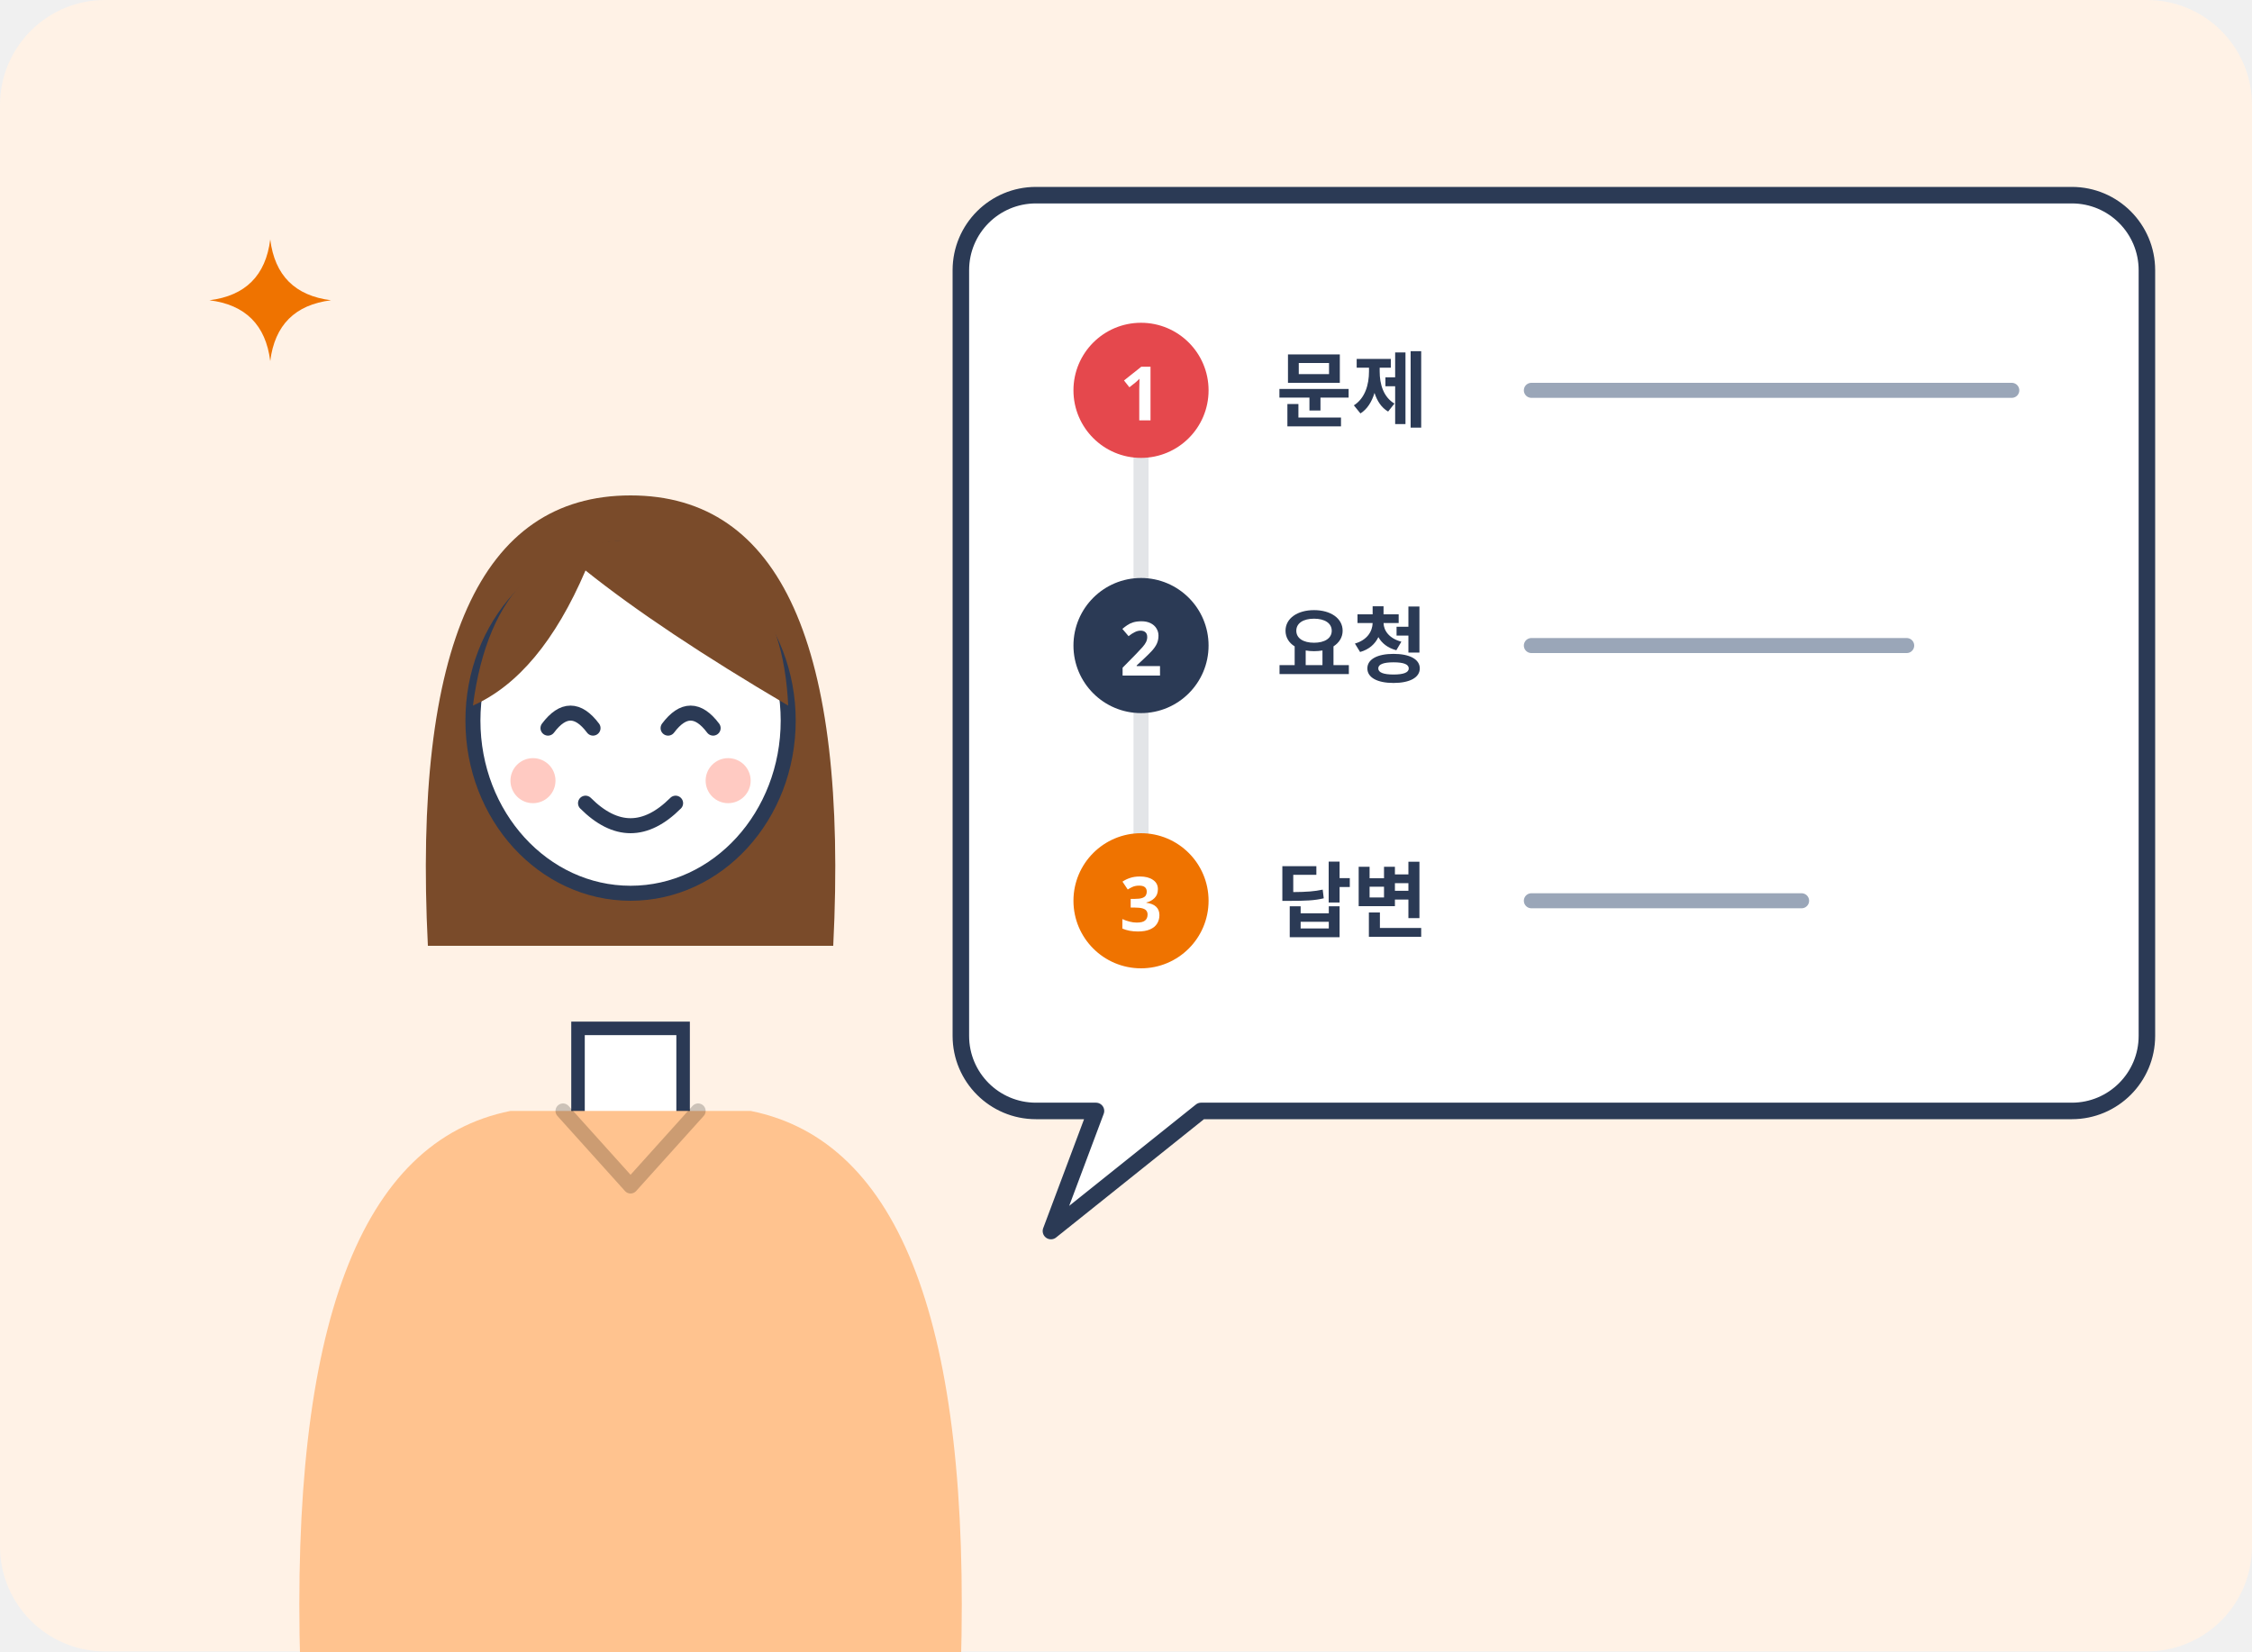
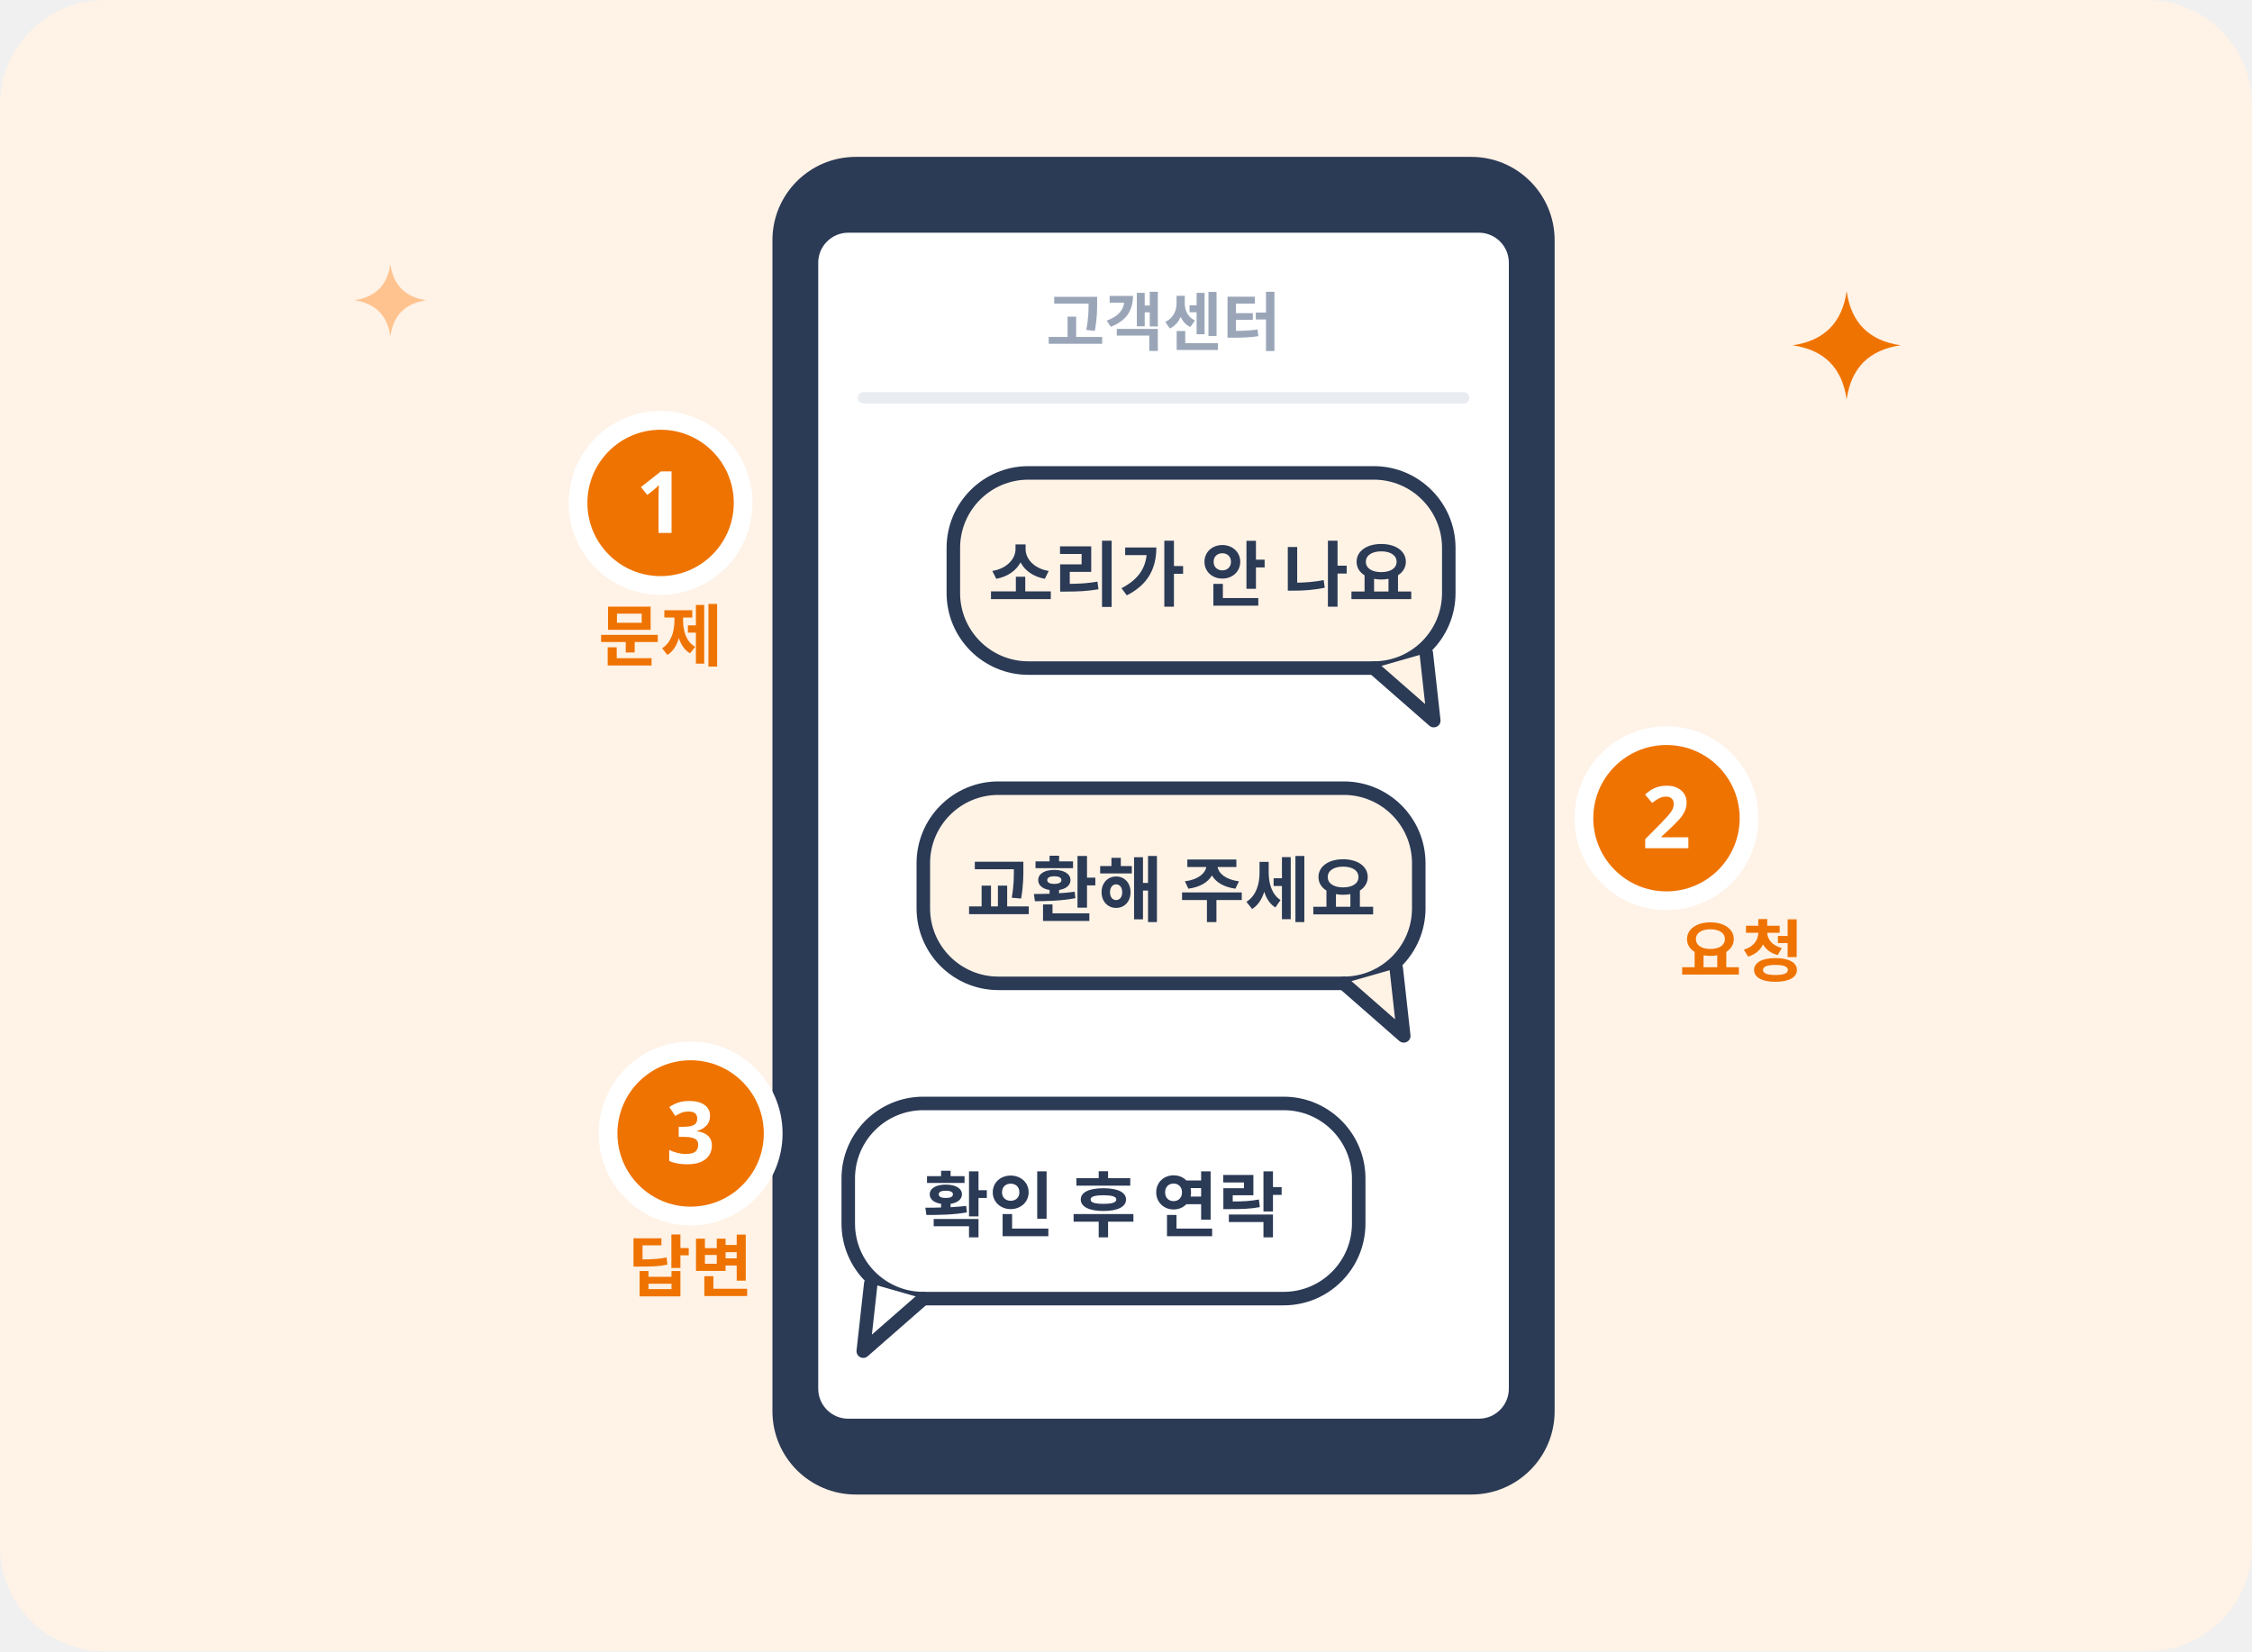
<svg xmlns="http://www.w3.org/2000/svg" viewBox="0 0 300 220">
  <rect width="300" height="220" rx="14" fill="#fff2e6" />
-   <g>
-     <rect x="77" y="137" width="14" height="12" fill="#fff" stroke="#2b3a55" stroke-width="1.8" />
-     <path d="M40 222 Q38 154 68 148 L100 148 Q130 154 128 222 Z" fill="#ffc38f" />
-     <path d="M75 148 L84 158 L93 148" fill="none" stroke="#00000033" stroke-width="2" stroke-linecap="round" stroke-linejoin="round" />
-     <path d="M57 126 Q54 66 84 66 Q114 66 111 126 Z" fill="#7a4b2a" />
-     <ellipse cx="84" cy="96" rx="21" ry="23" fill="#fff" stroke="#2b3a55" stroke-width="2" />
-     <path d="M63 94 Q66 71 86 72 Q104 73 105 94 Q88 84 78 76 Q72 90 63 94 Z" fill="#7a4b2a" />
-     <path d="M73 97 Q76 93 79 97" fill="none" stroke="#2b3a55" stroke-width="2" stroke-linecap="round" stroke-linejoin="round" />
-     <path d="M89 97 Q92 93 95 97" fill="none" stroke="#2b3a55" stroke-width="2" stroke-linecap="round" stroke-linejoin="round" />
-     <path d="M78 107 Q84 113 90 107" fill="none" stroke="#2b3a55" stroke-width="2" stroke-linecap="round" stroke-linejoin="round" />
-     <circle cx="71" cy="104" r="3" fill="#ffb4a8" opacity=".7" />
-     <circle cx="97" cy="104" r="3" fill="#ffb4a8" opacity=".7" />
-     <g>
-       <path d="M138 26 H276 a10 10 0 0 1 10 10 V138 a10 10 0 0 1 -10 10 H160 L140 164 L146 148 H138 a10 10 0 0 1 -10 -10 V36 a10 10 0 0 1 10 -10 Z" fill="#fff" stroke="#2b3a55" stroke-width="2.2" stroke-linejoin="round" />
-       <path d="M152 52 L152 120" fill="none" stroke="#e3e5e8" stroke-width="2" stroke-linecap="round" stroke-linejoin="round" />
-       <circle cx="152" cy="52" r="9" fill="#e5484d" />
-       <text x="152" y="56" text-anchor="middle" font-size="10" font-weight="900" fill="#fff" font-family="sans-serif">1</text>
-       <text x="170" y="56" font-size="11" font-weight="800" fill="#2b3a55" font-family="sans-serif">문제</text>
-       <path d="M204 52 L268 52" fill="none" stroke="#9aa6b8" stroke-width="2" stroke-linecap="round" stroke-linejoin="round" />
-       <circle cx="152" cy="86" r="9" fill="#2b3a55" />
-       <text x="152" y="90" text-anchor="middle" font-size="10" font-weight="900" fill="#fff" font-family="sans-serif">2</text>
-       <text x="170" y="90" font-size="11" font-weight="800" fill="#2b3a55" font-family="sans-serif">요청</text>
-       <path d="M204 86 L254 86" fill="none" stroke="#9aa6b8" stroke-width="2" stroke-linecap="round" stroke-linejoin="round" />
-       <circle cx="152" cy="120" r="9" fill="#ef7300" />
-       <text x="152" y="124" text-anchor="middle" font-size="10" font-weight="900" fill="#fff" font-family="sans-serif">3</text>
-       <text x="170" y="124" font-size="11" font-weight="800" fill="#2b3a55" font-family="sans-serif">답변</text>
-       <path d="M204 120 L240 120" fill="none" stroke="#9aa6b8" stroke-width="2" stroke-linecap="round" stroke-linejoin="round" />
-     </g>
-     <path transform="translate(36 40) scale(0.9)" d="M0 -9 Q1 -1 9 0 Q1 1 0 9 Q-1 1 -9 0 Q-1 -1 0 -9Z" fill="#ef7300" />
+   <rect x="104" y="22" width="102" height="176" rx="10" fill="#2b3a55" stroke="#2b3a55" stroke-width="2.2" />
+   <rect x="109" y="31" width="92" height="158" rx="4" fill="#fff" />
+   <g transform="translate(109 31)">
+     <text x="46" y="15" text-anchor="middle" font-size="8.5" font-weight="800" fill="#9aa6b8" font-family="Pretendard,'Noto Sans KR','Apple SD Gothic Neo',sans-serif">고객센터</text>
+     <path d="M6 22 H86" fill="none" stroke="#e9ecf1" stroke-width="1.5" stroke-linecap="round" stroke-linejoin="round" />
+     <rect x="18" y="32" width="66" height="26" rx="10" fill="#fff3e6" stroke="#2b3a55" stroke-width="1.8" />
+     <path d="M74 58 l8 7 l-1 -9" fill="#fff3e6" stroke="#2b3a55" stroke-width="1.8" stroke-linecap="round" stroke-linejoin="round" />
+     <text x="51.0" y="49" text-anchor="middle" font-size="9.5" font-weight="700" fill="#2b3a55" font-family="Pretendard,'Noto Sans KR','Apple SD Gothic Neo',sans-serif">소리가 안 나요</text>
+     <rect x="14" y="74" width="66" height="26" rx="10" fill="#fff3e6" stroke="#2b3a55" stroke-width="1.8" />
+     <path d="M70 100 l8 7 l-1 -9" fill="#fff3e6" stroke="#2b3a55" stroke-width="1.8" stroke-linecap="round" stroke-linejoin="round" />
+     <text x="47.0" y="91" text-anchor="middle" font-size="9.5" font-weight="700" fill="#2b3a55" font-family="Pretendard,'Noto Sans KR','Apple SD Gothic Neo',sans-serif">교환해 주세요</text>
+     <rect x="4" y="116" width="68" height="26" rx="10" fill="#fff" stroke="#2b3a55" stroke-width="1.8" />
+     <path d="M14 142 l-8 7 l1 -9" fill="#fff" stroke="#2b3a55" stroke-width="1.8" stroke-linecap="round" stroke-linejoin="round" />
+     <text x="38.0" y="133" text-anchor="middle" font-size="9.5" font-weight="700" fill="#2b3a55" font-family="Pretendard,'Noto Sans KR','Apple SD Gothic Neo',sans-serif">확인 후 연락</text>
  </g>
+   <circle cx="88" cy="67" r="11" fill="#ef7300" stroke="#fff" stroke-width="2.5" />
+   <text x="88" y="71" text-anchor="middle" font-size="11.5" font-weight="900" fill="#fff" font-family="Pretendard,'Noto Sans KR','Apple SD Gothic Neo',sans-serif">1</text>
+   <circle cx="222" cy="109" r="11" fill="#ef7300" stroke="#fff" stroke-width="2.5" />
+   <text x="222" y="113" text-anchor="middle" font-size="11.5" font-weight="900" fill="#fff" font-family="Pretendard,'Noto Sans KR','Apple SD Gothic Neo',sans-serif">2</text>
+   <circle cx="92" cy="151" r="11" fill="#ef7300" stroke="#fff" stroke-width="2.5" />
+   <text x="92" y="155" text-anchor="middle" font-size="11.5" font-weight="900" fill="#fff" font-family="Pretendard,'Noto Sans KR','Apple SD Gothic Neo',sans-serif">3</text>
+   <text x="88" y="88" text-anchor="middle" font-size="9" font-weight="800" fill="#ef7300" font-family="Pretendard,'Noto Sans KR','Apple SD Gothic Neo',sans-serif">문제</text>
+   <text x="232" y="130" text-anchor="middle" font-size="9" font-weight="800" fill="#ef7300" font-family="Pretendard,'Noto Sans KR','Apple SD Gothic Neo',sans-serif">요청</text>
+   <text x="92" y="172" text-anchor="middle" font-size="9" font-weight="800" fill="#ef7300" font-family="Pretendard,'Noto Sans KR','Apple SD Gothic Neo',sans-serif">답변</text>
+   <path transform="translate(246 46) scale(0.9)" d="M0 -8 Q1 -1 8 0 Q1 1 0 8 Q-1 1 -8 0 Q-1 -1 0 -8Z" fill="#ef7300" />
+   <path transform="translate(52 40) scale(0.6)" d="M0 -8 Q1 -1 8 0 Q1 1 0 8 Q-1 1 -8 0 Q-1 -1 0 -8Z" fill="#ffc38f" />
</svg>
